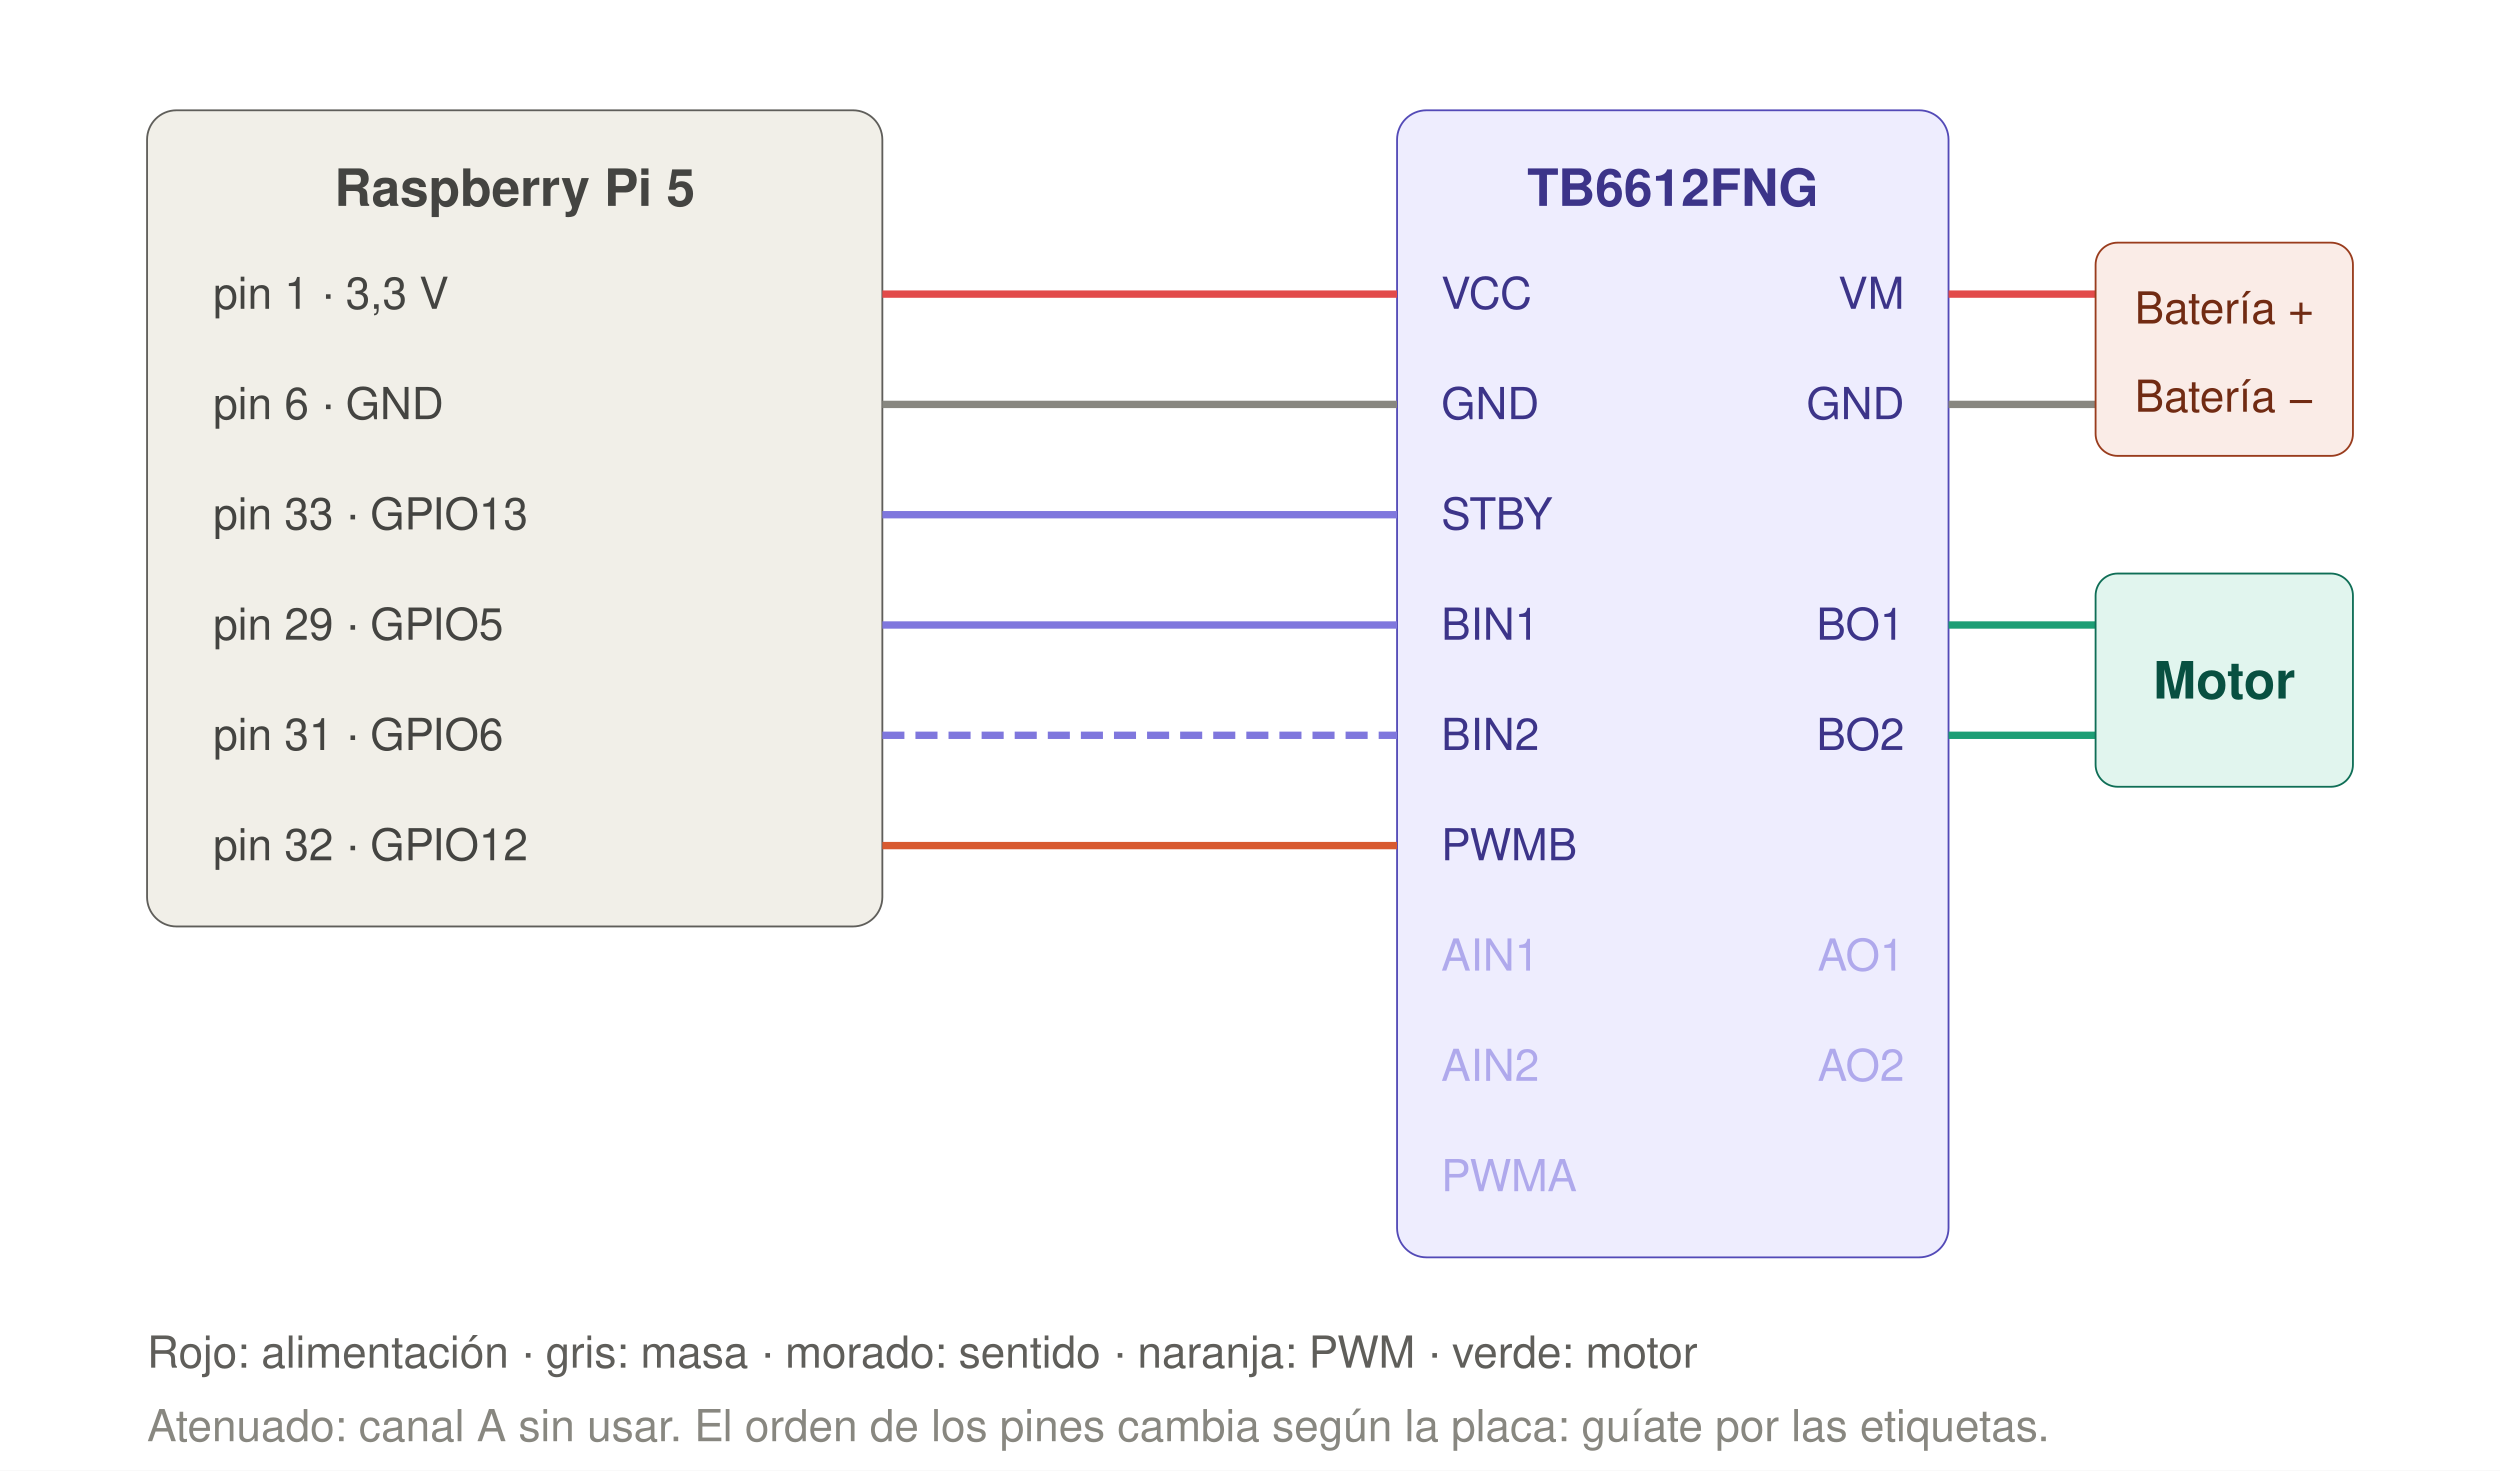
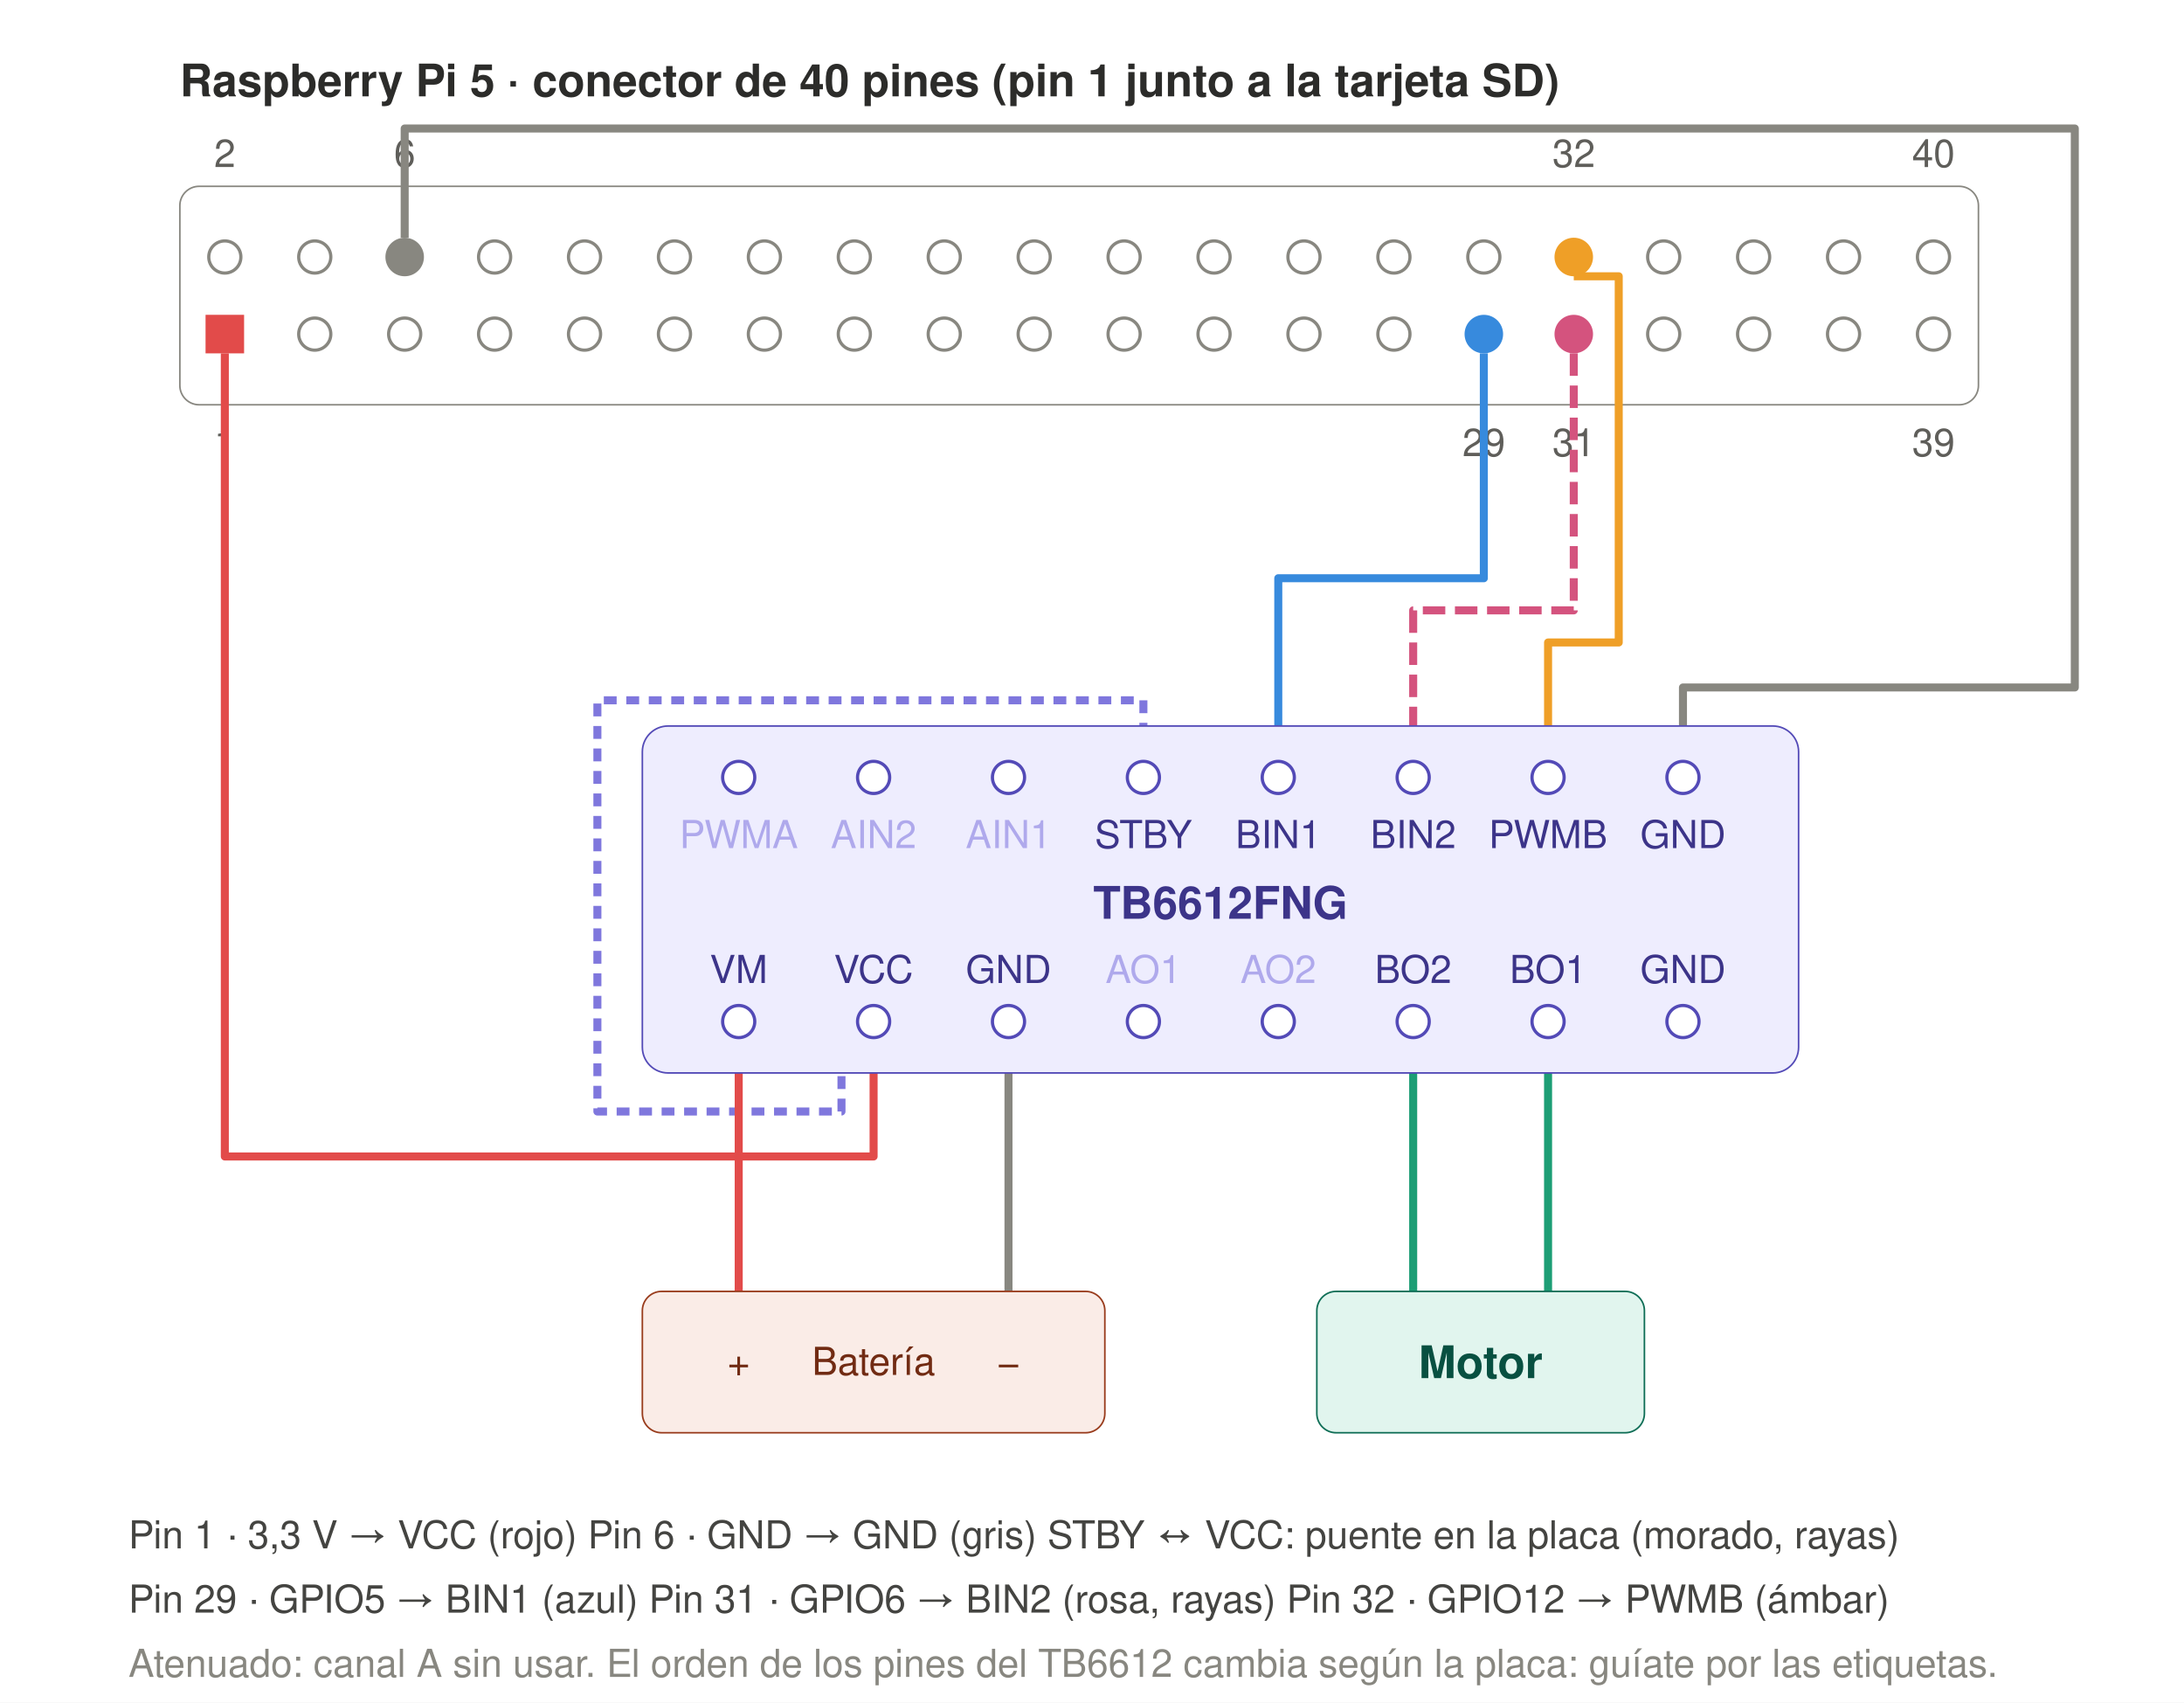
- <svg xmlns="http://www.w3.org/2000/svg" width="680" height="400" viewBox="0 0 680 400" font-family="Helvetica, Arial, sans-serif" font-size="12">
-   <rect width="680" height="400" fill="#ffffff" />
-   <rect x="40" y="30" width="200" height="222" rx="8" fill="#F1EFE8" stroke="#5F5E5A" stroke-width="0.5" />
-   <text x="140" y="56" text-anchor="middle" font-size="14" font-weight="bold" fill="#444441">Raspberry Pi 5</text>
+ <svg xmlns="http://www.w3.org/2000/svg" width="680" height="530" viewBox="0 0 680 530" font-family="Helvetica, Arial, sans-serif" font-size="12">
+   <rect width="680" height="530" fill="#ffffff" />
+   <text x="56" y="30" font-size="14" font-weight="bold" fill="#2C2C2A">Raspberry Pi 5 · conector de 40 pines (pin 1 junto a la tarjeta SD)</text>
+   <rect x="56" y="58" width="560" height="68" rx="6" fill="none" stroke="#888780" stroke-width="0.5" />
+   <g fill="none" stroke="#888780" stroke-width="1">
+     <circle cx="70" cy="80" r="5" />
+     <circle cx="98" cy="80" r="5" />
+     <circle cx="154" cy="80" r="5" />
+     <circle cx="182" cy="80" r="5" />
+     <circle cx="210" cy="80" r="5" />
+     <circle cx="238" cy="80" r="5" />
+     <circle cx="266" cy="80" r="5" />
+     <circle cx="294" cy="80" r="5" />
+     <circle cx="322" cy="80" r="5" />
+     <circle cx="350" cy="80" r="5" />
+     <circle cx="378" cy="80" r="5" />
+     <circle cx="406" cy="80" r="5" />
+     <circle cx="434" cy="80" r="5" />
+     <circle cx="462" cy="80" r="5" />
+     <circle cx="518" cy="80" r="5" />
+     <circle cx="546" cy="80" r="5" />
+     <circle cx="574" cy="80" r="5" />
+     <circle cx="602" cy="80" r="5" />
+     <circle cx="98" cy="104" r="5" />
+     <circle cx="126" cy="104" r="5" />
+     <circle cx="154" cy="104" r="5" />
+     <circle cx="182" cy="104" r="5" />
+     <circle cx="210" cy="104" r="5" />
+     <circle cx="238" cy="104" r="5" />
+     <circle cx="266" cy="104" r="5" />
+     <circle cx="294" cy="104" r="5" />
+     <circle cx="322" cy="104" r="5" />
+     <circle cx="350" cy="104" r="5" />
+     <circle cx="378" cy="104" r="5" />
+     <circle cx="406" cy="104" r="5" />
+     <circle cx="434" cy="104" r="5" />
+     <circle cx="518" cy="104" r="5" />
+     <circle cx="546" cy="104" r="5" />
+     <circle cx="574" cy="104" r="5" />
+     <circle cx="602" cy="104" r="5" />
+   </g>
+   <rect x="64" y="98" width="12" height="12" fill="#E24B4A" />
+   <circle cx="126" cy="80" r="6" fill="#888780" />
+   <circle cx="462" cy="104" r="6" fill="#378ADD" />
+   <circle cx="490" cy="104" r="6" fill="#D4537E" />
+   <circle cx="490" cy="80" r="6" fill="#EF9F27" />
+   <g fill="#5F5E5A" text-anchor="middle">
+     <text x="70" y="52">2</text>
+     <text x="126" y="52">6</text>
+     <text x="490" y="52">32</text>
+     <text x="602" y="52">40</text>
+     <text x="70" y="142">1</text>
+     <text x="462" y="142">29</text>
+     <text x="490" y="142">31</text>
+     <text x="602" y="142">39</text>
+   </g>
+   <g fill="none" stroke-width="2.5" stroke-linejoin="round">
+     <path d="M126 74 V 40 H 646 V 214 H 524 V 236" stroke="#888780" />
+     <path d="M462 110 V 180 H 398 V 236" stroke="#378ADD" />
+     <path d="M490 110 V 190 H 440 V 236" stroke="#D4537E" stroke-dasharray="7 3" />
+     <path d="M490 86 H 504 V 200 H 482 V 236" stroke="#EF9F27" />
+     <path d="M70 110 V 360 H 272 V 324" stroke="#E24B4A" />
+     <path d="M356 236 V 218 H 186 V 346 H 262 V 324" stroke="#7F77DD" stroke-dasharray="4 3" />
+     <path d="M230 324 V 402" stroke="#E24B4A" />
+     <path d="M314 324 V 402" stroke="#888780" />
+     <path d="M440 324 V 402" stroke="#1D9E75" />
+     <path d="M482 324 V 402" stroke="#1D9E75" />
+   </g>
+   <rect x="200" y="226" width="360" height="108" rx="8" fill="#EEEDFE" stroke="#534AB7" stroke-width="0.5" />
+   <g fill="#ffffff" stroke="#534AB7" stroke-width="1">
+     <circle cx="230" cy="242" r="5" />
+     <circle cx="272" cy="242" r="5" />
+     <circle cx="314" cy="242" r="5" />
+     <circle cx="356" cy="242" r="5" />
+     <circle cx="398" cy="242" r="5" />
+     <circle cx="440" cy="242" r="5" />
+     <circle cx="482" cy="242" r="5" />
+     <circle cx="524" cy="242" r="5" />
+     <circle cx="230" cy="318" r="5" />
+     <circle cx="272" cy="318" r="5" />
+     <circle cx="314" cy="318" r="5" />
+     <circle cx="356" cy="318" r="5" />
+     <circle cx="398" cy="318" r="5" />
+     <circle cx="440" cy="318" r="5" />
+     <circle cx="482" cy="318" r="5" />
+     <circle cx="524" cy="318" r="5" />
+   </g>
+   <g fill="#3C3489" text-anchor="middle">
+     <text x="230" y="264" fill="#AFA9EC">PWMA</text>
+     <text x="272" y="264" fill="#AFA9EC">AIN2</text>
+     <text x="314" y="264" fill="#AFA9EC">AIN1</text>
+     <text x="356" y="264">STBY</text>
+     <text x="398" y="264">BIN1</text>
+     <text x="440" y="264">BIN2</text>
+     <text x="482" y="264">PWMB</text>
+     <text x="524" y="264">GND</text>
+     <text x="380" y="286" font-size="14" font-weight="bold">TB6612FNG</text>
+     <text x="230" y="306">VM</text>
+     <text x="272" y="306">VCC</text>
+     <text x="314" y="306">GND</text>
+     <text x="356" y="306" fill="#AFA9EC">AO1</text>
+     <text x="398" y="306" fill="#AFA9EC">AO2</text>
+     <text x="440" y="306">BO2</text>
+     <text x="482" y="306">BO1</text>
+     <text x="524" y="306">GND</text>
+   </g>
+   <rect x="200" y="402" width="144" height="44" rx="6" fill="#FAECE7" stroke="#993C1D" stroke-width="0.5" />
+   <g fill="#712B13" text-anchor="middle">
+     <text x="230" y="428">+</text>
+     <text x="272" y="428">Batería</text>
+     <text x="314" y="428">−</text>
+   </g>
+   <rect x="410" y="402" width="102" height="44" rx="6" fill="#E1F5EE" stroke="#0F6E56" stroke-width="0.5" />
+   <text x="461" y="429" text-anchor="middle" font-size="14" font-weight="bold" fill="#085041">Motor</text>
  <g fill="#444441">
-     <text x="58" y="84">pin 1 · 3,3 V</text>
-     <text x="58" y="114">pin 6 · GND</text>
-     <text x="58" y="144">pin 33 · GPIO13</text>
-     <text x="58" y="174">pin 29 · GPIO5</text>
-     <text x="58" y="204">pin 31 · GPIO6</text>
-     <text x="58" y="234">pin 32 · GPIO12</text>
+     <text x="40" y="482">Pin 1 · 3,3 V → VCC (rojo)   Pin 6 · GND → GND (gris)   STBY ↔ VCC: puente en la placa (morado, rayas)</text>
+     <text x="40" y="502">Pin 29 · GPIO5 → BIN1 (azul)   Pin 31 · GPIO6 → BIN2 (rosa, rayas)   Pin 32 · GPIO12 → PWMB (ámbar)</text>
+     <text x="40" y="522" fill="#888780">Atenuado: canal A sin usar. El orden de los pines del TB6612 cambia según la placa: guíate por las etiquetas.</text>
  </g>
-   <rect x="380" y="30" width="150" height="312" rx="8" fill="#EEEDFE" stroke="#534AB7" stroke-width="0.5" />
-   <text x="455" y="56" text-anchor="middle" font-size="14" font-weight="bold" fill="#3C3489">TB6612FNG</text>
-   <g fill="#3C3489">
-     <text x="392" y="84">VCC</text>
-     <text x="392" y="114">GND</text>
-     <text x="392" y="144">STBY</text>
-     <text x="392" y="174">BIN1</text>
-     <text x="392" y="204">BIN2</text>
-     <text x="392" y="234">PWMB</text>
-     <text x="518" y="84" text-anchor="end">VM</text>
-     <text x="518" y="114" text-anchor="end">GND</text>
-     <text x="518" y="174" text-anchor="end">BO1</text>
-     <text x="518" y="204" text-anchor="end">BO2</text>
-   </g>
-   <g fill="#AFA9EC">
-     <text x="392" y="264">AIN1</text>
-     <text x="392" y="294">AIN2</text>
-     <text x="392" y="324">PWMA</text>
-     <text x="518" y="264" text-anchor="end">AO1</text>
-     <text x="518" y="294" text-anchor="end">AO2</text>
-   </g>
-   <g stroke-width="2">
-     <line x1="240" y1="80" x2="380" y2="80" stroke="#E24B4A" />
-     <line x1="240" y1="110" x2="380" y2="110" stroke="#888780" />
-     <line x1="240" y1="140" x2="380" y2="140" stroke="#7F77DD" />
-     <line x1="240" y1="170" x2="380" y2="170" stroke="#7F77DD" />
-     <line x1="240" y1="200" x2="380" y2="200" stroke="#7F77DD" stroke-dasharray="6 3" />
-     <line x1="240" y1="230" x2="380" y2="230" stroke="#D85A30" />
-     <line x1="530" y1="80" x2="570" y2="80" stroke="#E24B4A" />
-     <line x1="530" y1="110" x2="570" y2="110" stroke="#888780" />
-     <line x1="530" y1="170" x2="570" y2="170" stroke="#1D9E75" />
-     <line x1="530" y1="200" x2="570" y2="200" stroke="#1D9E75" />
-   </g>
-   <rect x="570" y="66" width="70" height="58" rx="6" fill="#FAECE7" stroke="#993C1D" stroke-width="0.5" />
-   <text x="605" y="88" text-anchor="middle" fill="#712B13">Batería +</text>
-   <text x="605" y="112" text-anchor="middle" fill="#712B13">Batería −</text>
-   <rect x="570" y="156" width="70" height="58" rx="6" fill="#E1F5EE" stroke="#0F6E56" stroke-width="0.5" />
-   <text x="605" y="190" text-anchor="middle" font-size="14" font-weight="bold" fill="#085041">Motor</text>
-   <text x="40" y="372" fill="#5F5E5A">Rojo: alimentación · gris: masa · morado: sentido · naranja: PWM · verde: motor</text>
-   <text x="40" y="392" fill="#888780">Atenuado: canal A sin usar. El orden de los pines cambia según la placa: guíate por las etiquetas.</text>
</svg>
